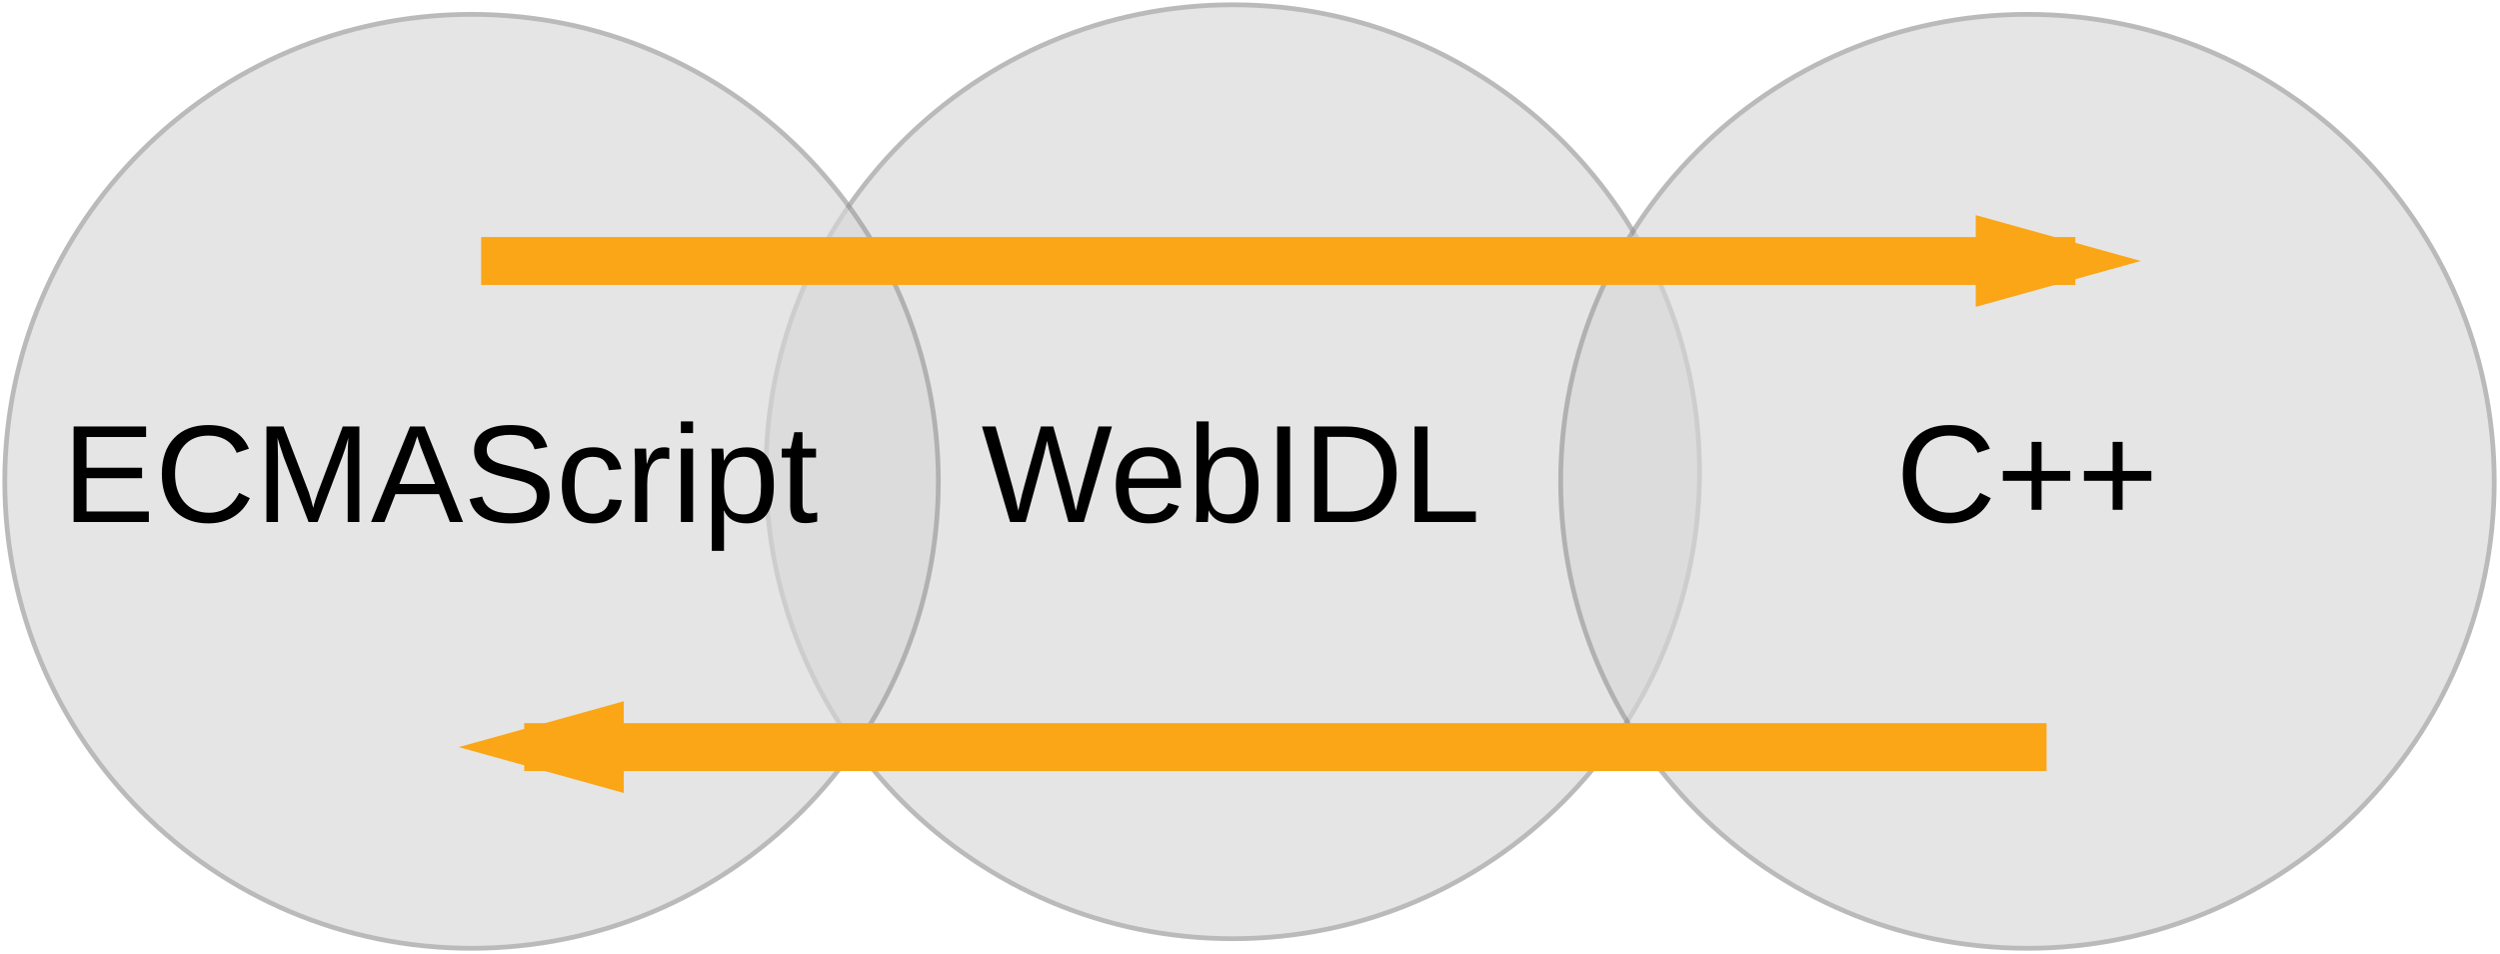
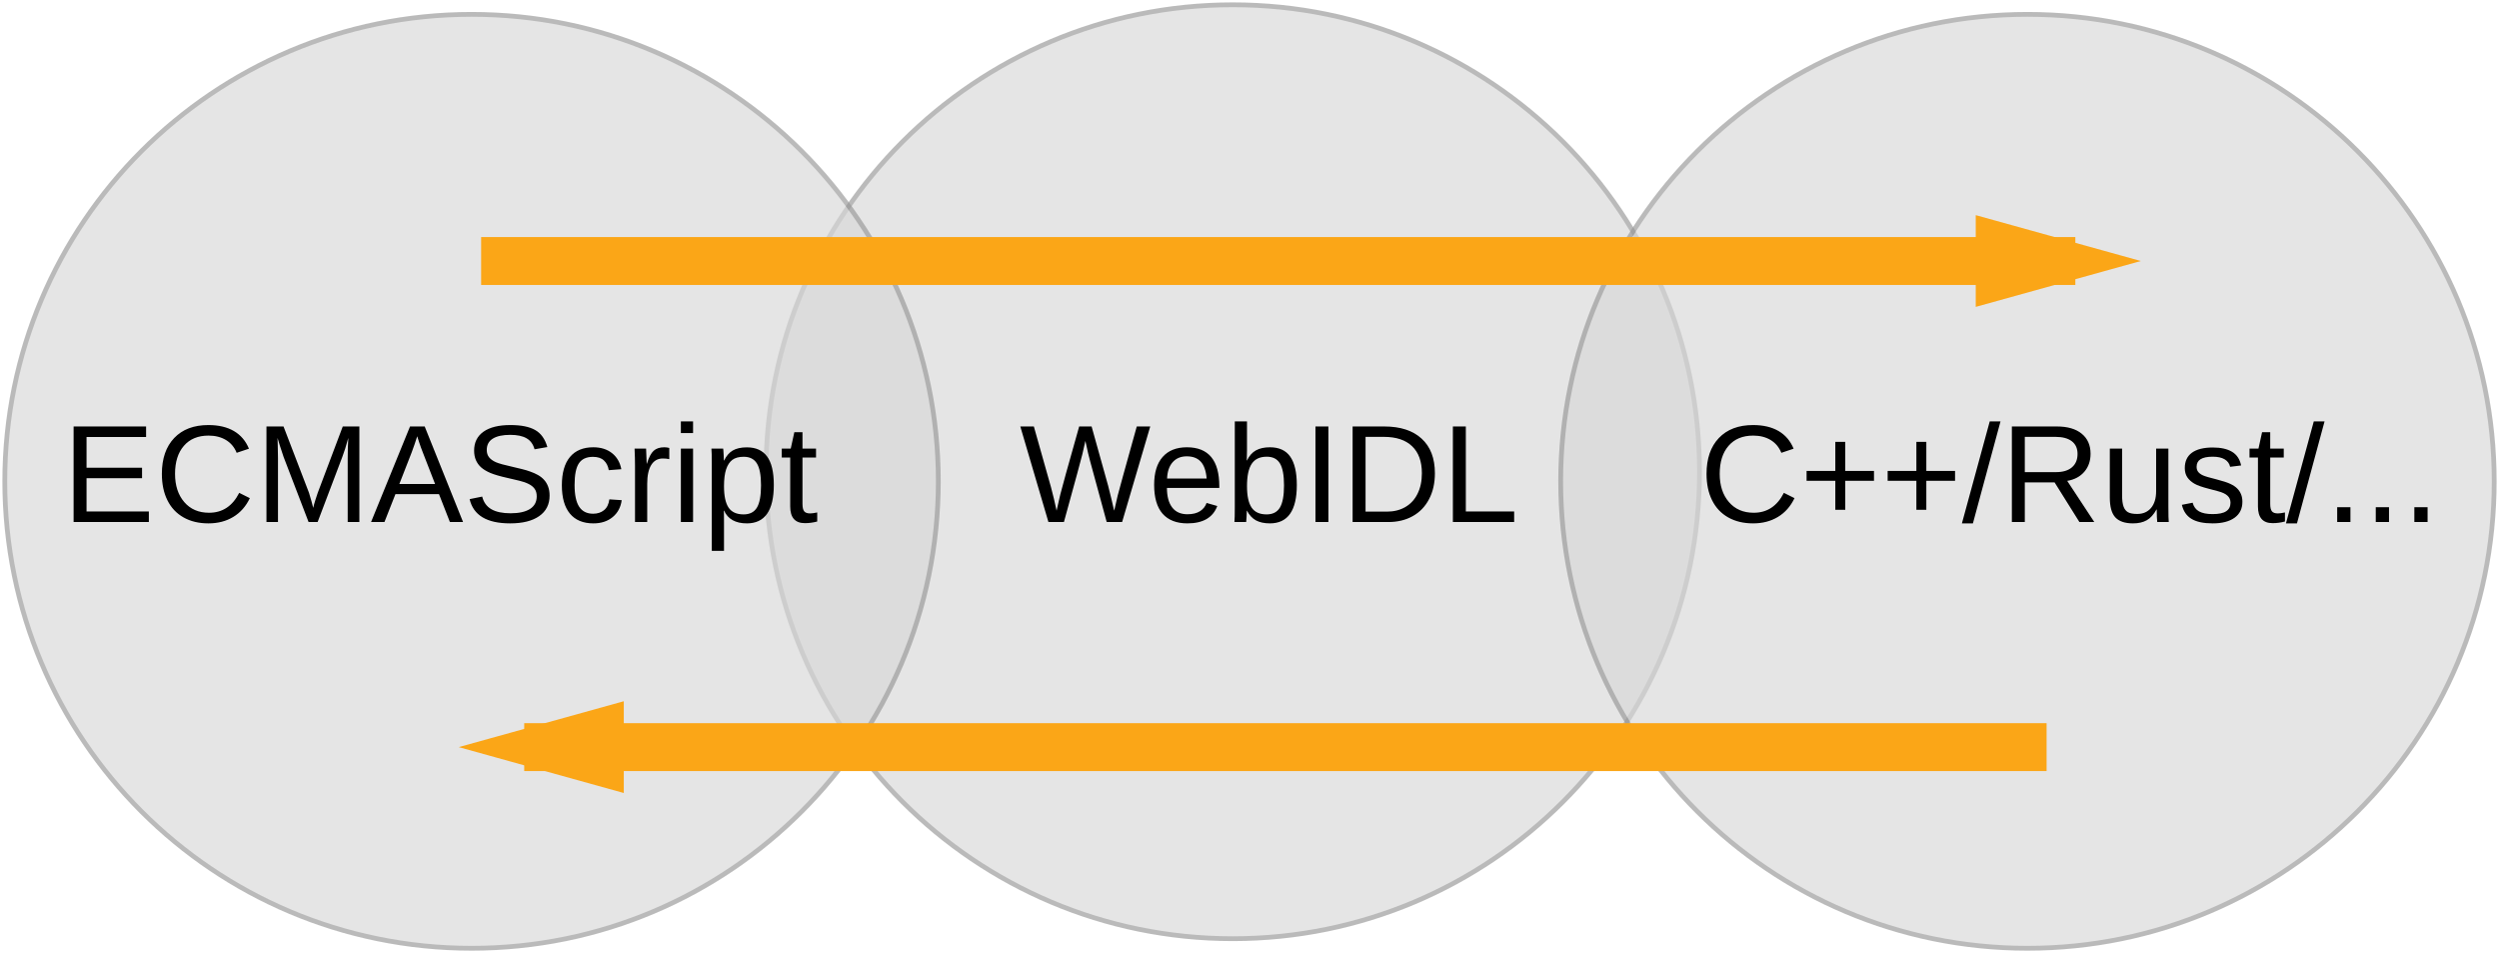
<svg xmlns="http://www.w3.org/2000/svg" width="522px" height="199px" viewBox="0 0 522 199" version="1.1">
  <description>Created with Sketch (http://www.bohemiancoding.com/sketch)</description>
  <defs />
  <g id="Page-1" stroke="none" stroke-width="1" fill="none" fill-rule="evenodd">
    <circle id="Oval-1" stroke="#979797" opacity="0.659" fill="#D8D8D8" cx="257.5" cy="98.5" r="97.5" />
    <circle id="Oval-1" stroke="#979797" opacity="0.659" fill="#D8D8D8" cx="423.5" cy="100.5" r="97.5" />
    <circle id="Oval-1" stroke="#979797" opacity="0.659" fill="#D8D8D8" cx="98.5" cy="100.5" r="97.5" />
    <text id="ECMAScript" font-family="Arial" font-size="29" font-weight="normal" fill="#000000">
      <tspan x="13" y="109">ECMAScript</tspan>
    </text>
    <text id="WebIDL" font-family="Arial" font-size="29" font-weight="normal" fill="#000000">
-       <tspan x="205" y="109">WebIDL</tspan>
+       <tspan x="213" y="109">WebIDL</tspan>
    </text>
-     <text id="C++" font-family="Arial" font-size="29" font-weight="normal" fill="#000000">
-       <tspan x="396" y="109">C++</tspan>
+     <text id="C++/Rust/..." font-family="Arial" font-size="29" font-weight="normal" fill="#000000">
+       <tspan x="355" y="109">C++/Rust/...</tspan>
    </text>
    <path d="M422.5,156 L114.5,156" id="Line" stroke="#FBA617" stroke-width="10" stroke-linecap="square" />
    <path id="Line-decoration-1" d="M114.5,156 C118.28,157.05 121.52,157.95 125.3,159 C125.3,156.9 125.3,155.1 125.3,153 C121.52,154.05 118.28,154.95 114.5,156 C114.5,156 114.5,156 114.5,156 Z" stroke="#FBA617" stroke-width="10" stroke-linecap="square" />
    <path d="M105.5,54.5 L428.506,54.5" id="Line" stroke="#FBA617" stroke-width="10" stroke-linecap="square" />
    <path id="Line-decoration-1" d="M428.5,54.5 C424.72,53.45 421.48,52.55 417.7,51.5 C417.7,53.6 417.7,55.4 417.7,57.5 C421.48,56.45 424.72,55.55 428.5,54.5 C428.5,54.5 428.5,54.5 428.5,54.5 Z" stroke="#FBA617" stroke-width="10" stroke-linecap="square" />
  </g>
</svg>
